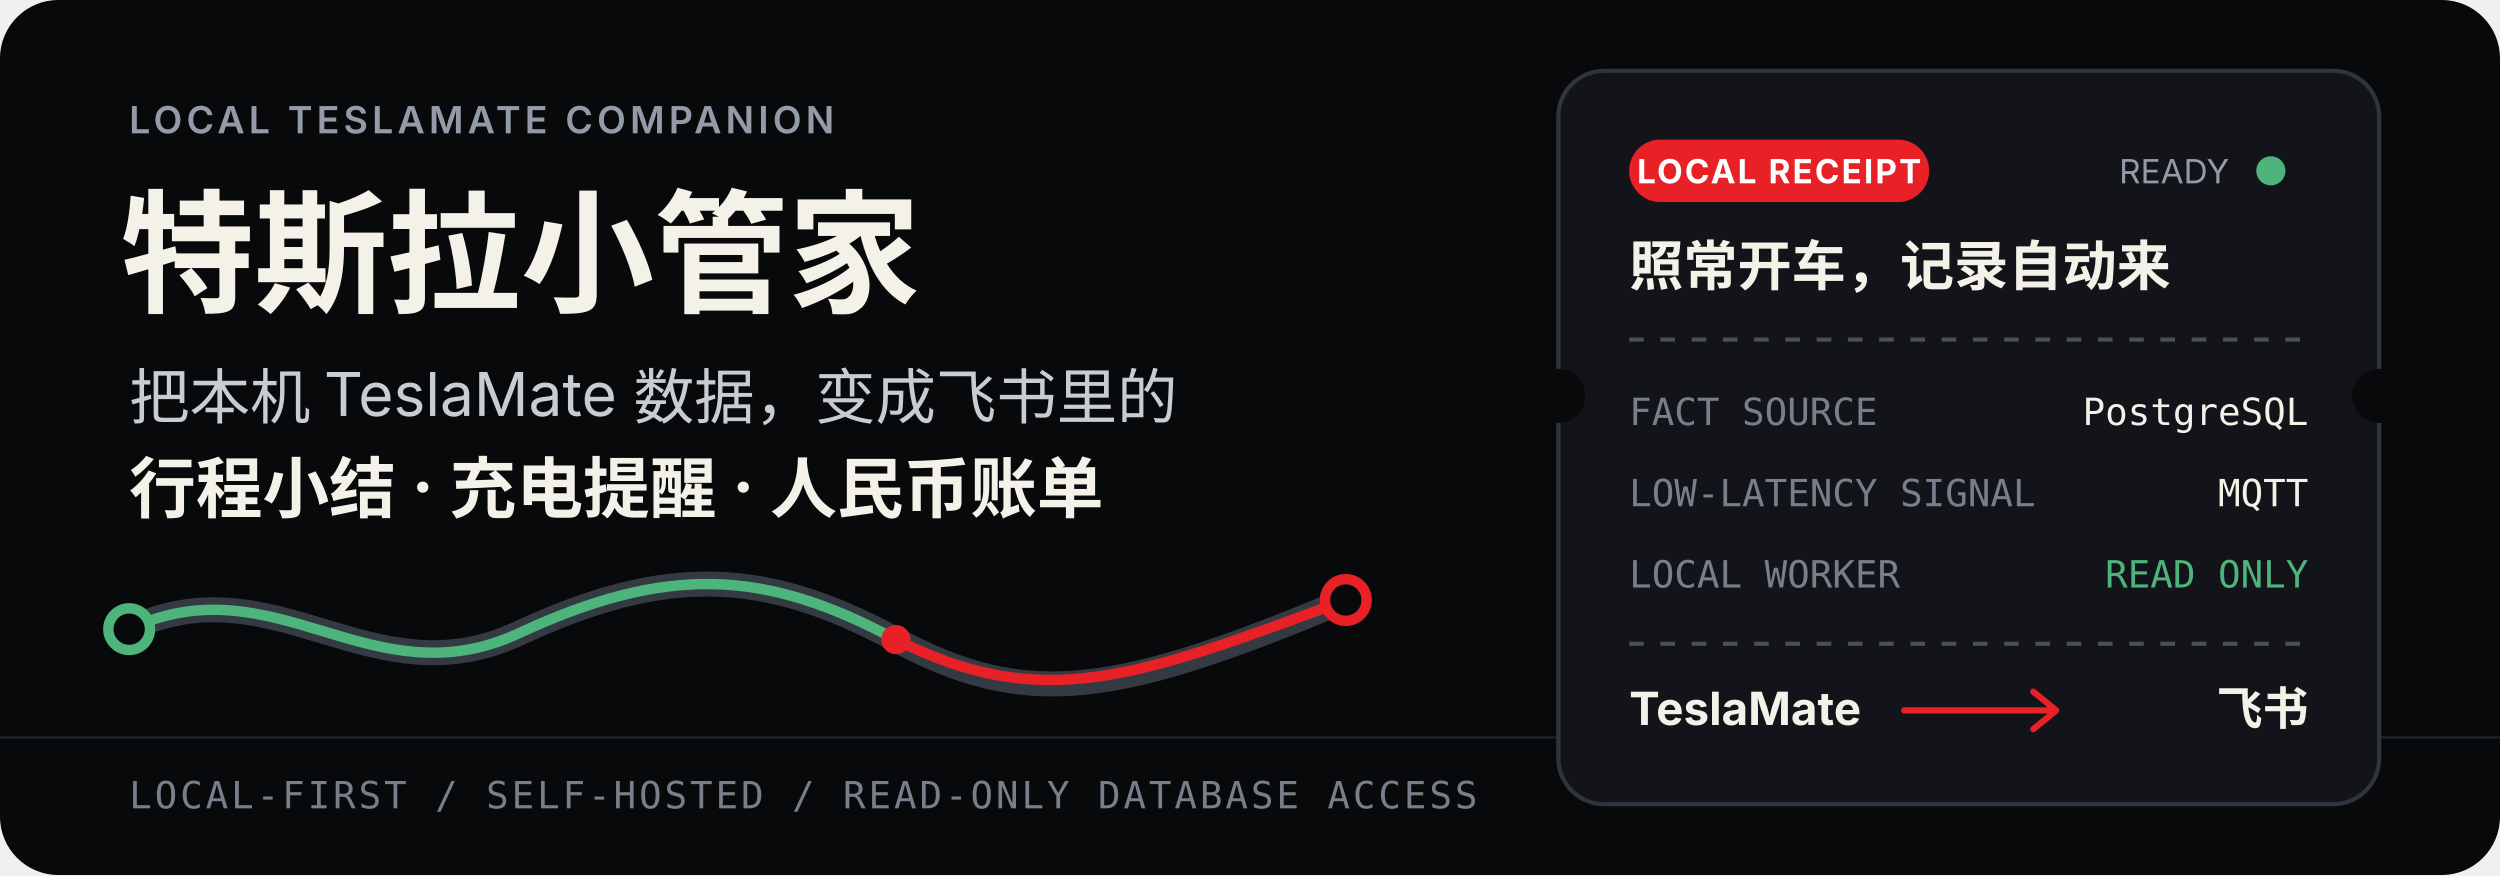
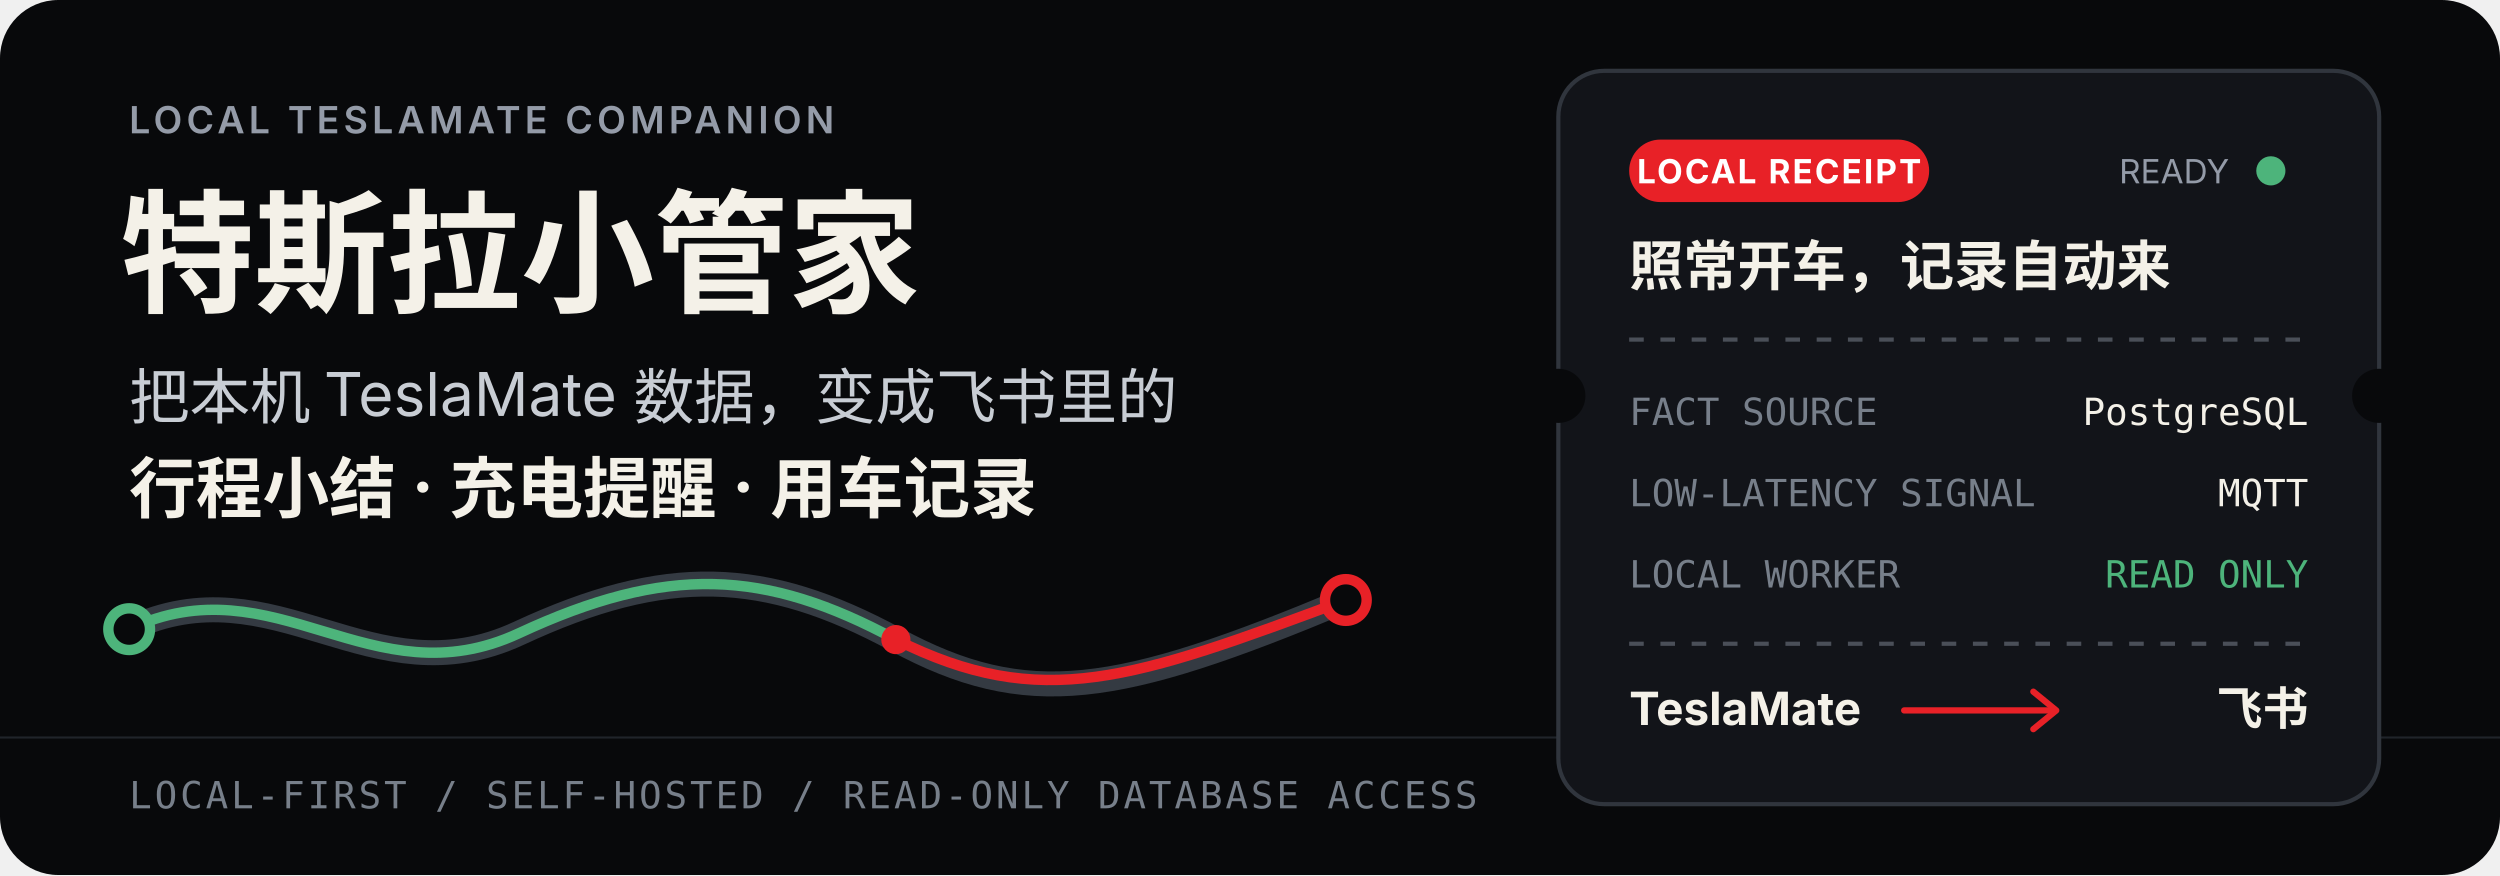
<svg xmlns="http://www.w3.org/2000/svg" width="1200" height="420" viewBox="0 0 1200 420" role="img" aria-labelledby="title desc">
  <rect width="1200" height="420" rx="28" fill="#08090B" />
  <path d="M0 354H1200" stroke="#20242A" />
  <g id="title-block" font-family="-apple-system, BlinkMacSystemFont, 'Segoe UI', 'PingFang SC', sans-serif">
    <text x="62" y="64" fill="#949BA8" font-size="18" font-weight="600" letter-spacing="2">LOCAL TESLAMATE COMPANION</text>
    <text x="58" y="145" fill="#F4F1E8" font-size="64" font-weight="760">特斯拉小管家</text>
    <text x="62" y="201" fill="#C8CDD4" font-size="29">把本机 TeslaMate 数据，变成飞书里的</text>
-     <text x="62" y="246" fill="#F4F1E8" font-size="32" font-weight="650">行程小结 · 充电提醒 · 人民币账单</text>
+     <text x="62" y="246" fill="#F4F1E8" font-size="32" font-weight="650">行程小结 · 充电提醒 · 用车记录</text>
  </g>
  <g id="route-motif">
    <path d="M62 302 C132 269 178 337 249 304 S367 273 430 307 S536 334 646 288" fill="none" stroke="#343A42" stroke-width="12" stroke-linecap="round" />
    <path d="M62 302 C132 269 178 337 249 304 S367 273 430 307" fill="none" stroke="#4DB47B" stroke-width="5" stroke-linecap="round" />
    <path d="M430 307 C500 342 544 326 646 288" fill="none" stroke="#E82127" stroke-width="5" stroke-linecap="round" />
    <circle cx="62" cy="302" r="10" fill="#08090B" stroke="#4DB47B" stroke-width="5" />
    <circle cx="430" cy="307" r="7" fill="#E82127" />
    <circle cx="646" cy="288" r="10" fill="#08090B" stroke="#E82127" stroke-width="5" />
  </g>
  <text x="62" y="388" fill="#777F8A" font-size="18" letter-spacing="1.4" font-family="ui-monospace, SFMono-Regular, Menlo, monospace">LOCAL-FIRST  /  SELF-HOSTED  /  READ-ONLY DATABASE ACCESS</text>
  <g id="receipt" font-family="-apple-system, BlinkMacSystemFont, 'Segoe UI', 'PingFang SC', sans-serif">
    <rect x="748" y="34" width="394" height="352" rx="22" fill="#121419" stroke="#30353D" stroke-width="2" />
    <circle cx="748" cy="190" r="13" fill="#08090B" />
    <circle cx="1142" cy="190" r="13" fill="#08090B" />
    <rect x="782" y="67" width="144" height="30" rx="15" fill="#E82127" />
    <text x="854" y="88" fill="#FFFFFF" font-size="16" font-weight="700" text-anchor="middle" letter-spacing="1">LOCAL RECEIPT</text>
    <circle cx="1090" cy="82" r="7" fill="#4DB47B" />
    <text x="1070" y="88" fill="#949BA8" font-size="16" text-anchor="end">READY</text>
    <text x="782" y="137" fill="#F4F1E8" font-size="26" font-weight="700">照常开车，记录自动来</text>
    <path d="M782 163H1108" stroke="#4A4F58" stroke-width="2" stroke-dasharray="7 8" />
    <g font-family="ui-monospace, SFMono-Regular, Menlo, monospace" font-size="18">
      <text x="782" y="204" fill="#777F8A">FACT SOURCE</text>
      <text x="1108" y="204" fill="#F4F1E8" text-anchor="end">PostgreSQL</text>
      <text x="782" y="243" fill="#777F8A">LOW-LATENCY SIGNAL</text>
      <text x="1108" y="243" fill="#F4F1E8" text-anchor="end">MQTT</text>
      <text x="782" y="282" fill="#777F8A">LOCAL WORKER</text>
      <text x="1108" y="282" fill="#4DB47B" text-anchor="end">READ ONLY</text>
    </g>
    <path d="M782 309H1108" stroke="#4A4F58" stroke-width="2" stroke-dasharray="7 8" />
    <text x="782" y="348" fill="#F4F1E8" font-size="22" font-weight="650">TeslaMate</text>
    <path d="M914 341H986" stroke="#E82127" stroke-width="3" stroke-linecap="round" />
    <path d="M976 332L987 341L976 350" fill="none" stroke="#E82127" stroke-width="3" stroke-linecap="round" stroke-linejoin="round" />
    <text x="1108" y="348" fill="#F4F1E8" font-size="22" font-weight="650" text-anchor="end">飞书</text>
  </g>
</svg>
